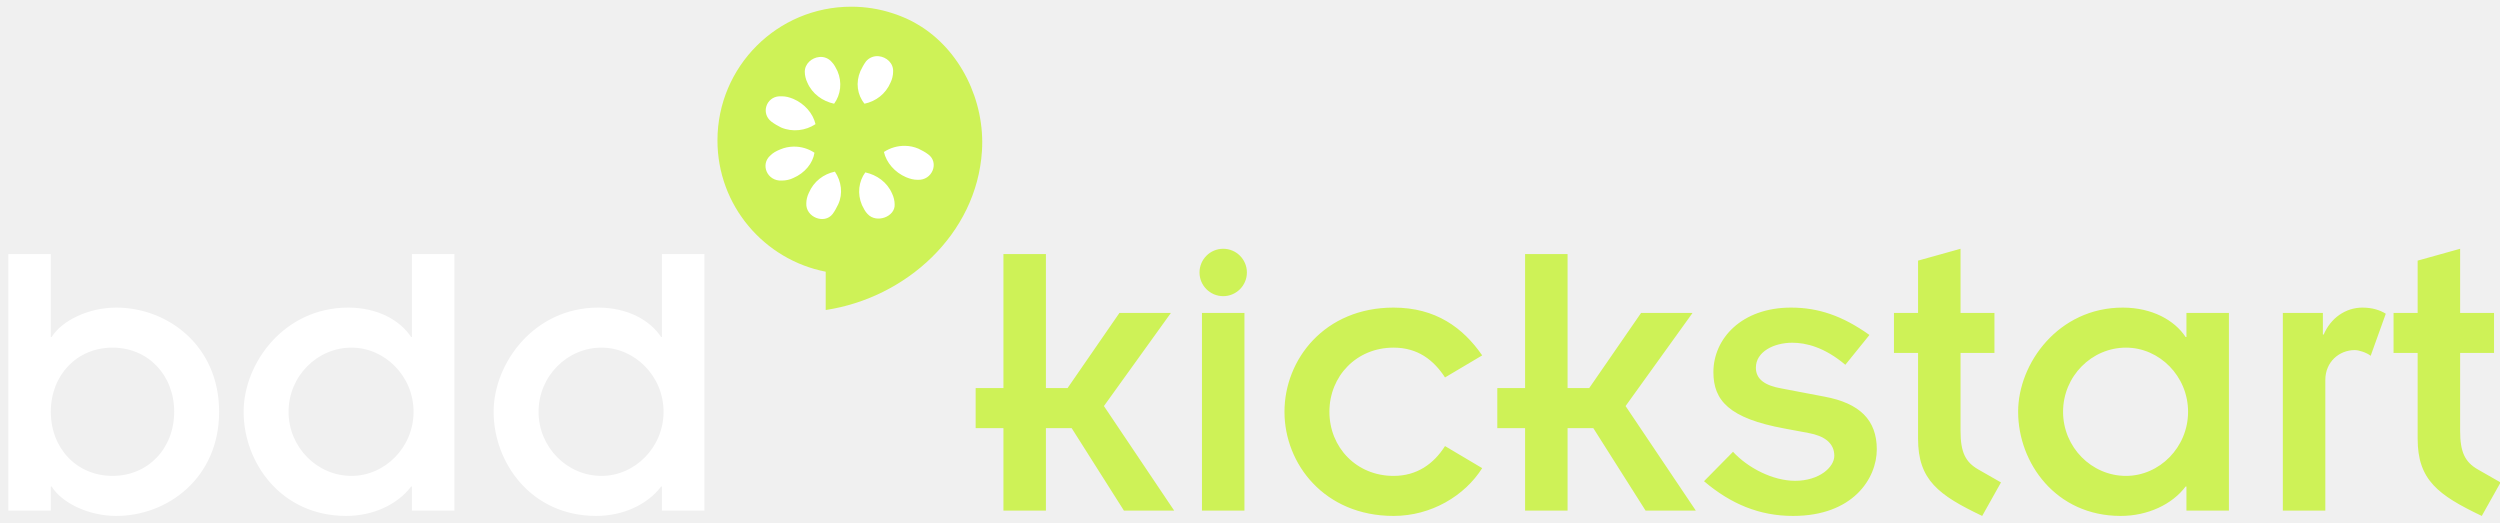
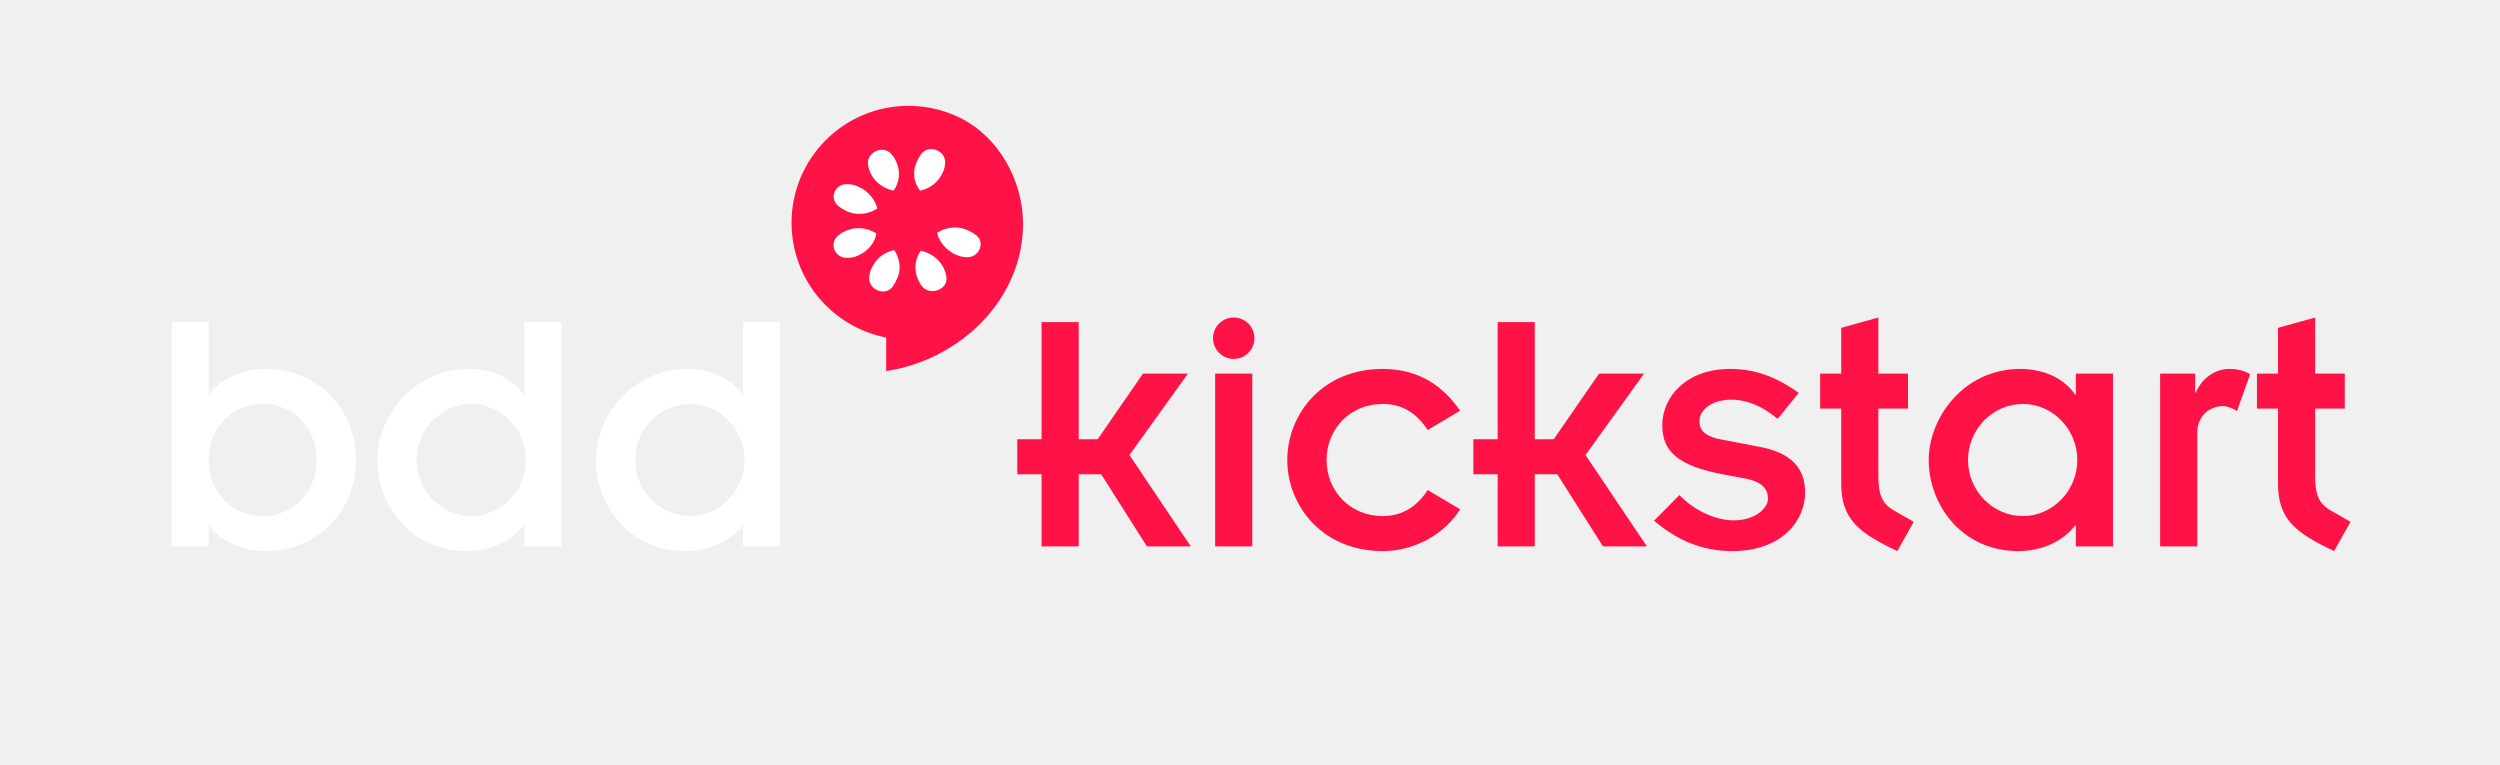
- <svg xmlns="http://www.w3.org/2000/svg" width="306" height="64" viewBox="0 0 306 64">
+ <svg xmlns="http://www.w3.org/2000/svg" width="350" height="107" viewBox="0 0 350 107">
  <g fill="none" fill-rule="evenodd">
-     <path d="M-23-14h161V90H-23z" />
-     <path d="M87.817 17.195c0 7.968 5.712 14.589 13.25 16.062v4.688c9.8-1.478 18.478-9.257 19.125-19.47.39-6.146-2.675-12.42-7.844-15.468a13.755 13.755 0 0 0-.906-.5c-.315-.155-.64-.306-.969-.437-.104-.044-.207-.084-.312-.125-.288-.107-.578-.226-.875-.313a16.246 16.246 0 0 0-5.094-.812c-9.05 0-16.375 7.324-16.375 16.375z" fill="#CEF257" fill-rule="nonzero" />
-     <path d="M107.567 6.882a1.787 1.787 0 0 0-1.562.625c-.3.4-.488.788-.688 1.188-.6 1.4-.4 2.9.5 4 1.4-.3 2.588-1.194 3.188-2.594.2-.4.312-.913.312-1.313.063-1.062-.816-1.81-1.75-1.906zm-7.281.094c-.913.087-1.781.812-1.781 1.812 0 .4.112.913.312 1.313.6 1.4 1.881 2.294 3.281 2.594.8-1.1 1.007-2.6.407-4-.2-.4-.388-.794-.688-1.094a1.757 1.757 0 0 0-1.531-.625zm-4.906 4.812c-1.577.081-2.282 2.063-.97 3.094.4.3.788.519 1.188.719 1.4.6 3.02.394 4.22-.406-.3-1.3-1.32-2.494-2.72-3.094-.5-.2-.906-.313-1.406-.313-.112-.012-.207-.005-.312 0zm15.406 6.063a4.574 4.574 0 0 0-2.594.75c.3 1.3 1.319 2.494 2.719 3.094.5.2.906.312 1.406.312 1.8.1 2.681-2.125 1.281-3.125-.4-.3-.787-.487-1.187-.687a4.32 4.32 0 0 0-1.625-.344zm-13.656.094c-.55.01-1.1.118-1.625.343-.5.2-.888.42-1.188.72-1.3 1.1-.425 3.193 1.375 3.093.5 0 1.006-.113 1.406-.313 1.4-.6 2.394-1.793 2.594-3.093a4.475 4.475 0 0 0-2.562-.75zm5.062 3.062c-1.4.3-2.587 1.194-3.187 2.594-.2.4-.313.881-.313 1.281-.1 1.7 2.219 2.613 3.219 1.313.3-.4.487-.788.687-1.188.6-1.3.394-2.8-.406-4zm3.719.094c-.8 1.1-1.006 2.6-.406 4 .2.4.387.794.687 1.094 1.1 1.2 3.413.312 3.313-1.188 0-.4-.113-.912-.313-1.312-.6-1.4-1.881-2.294-3.281-2.594z" fill="#FFF" fill-rule="nonzero" />
-     <path fill="#ffffff" d="M1.02 62.5h5.2v-2.95h.1c1.25 2 4.5 3.6 7.9 3.6 6.3 0 12.6-4.65 12.6-12.75s-6.3-12.75-12.6-12.75c-3.4 0-6.65 1.6-7.9 3.6h-.1V31.1h-5.2zm20.3-12.1c0 4.5-3.2 7.85-7.55 7.85S6.22 54.9 6.22 50.4s3.2-7.85 7.55-7.85 7.55 3.35 7.55 7.85zm29.1 12.1h5.2V31.1h-5.2v10.15h-.1c-1.35-2.05-4.1-3.6-7.7-3.6-7.85 0-12.8 6.8-12.8 12.75 0 6.25 4.6 12.75 12.55 12.75 3.3 0 6.3-1.4 7.95-3.6h.1zm-15.1-12.1c0-4.35 3.5-7.85 7.7-7.85 4.1 0 7.6 3.5 7.6 7.85s-3.5 7.85-7.6 7.85c-4.2 0-7.7-3.5-7.7-7.85zm45.7 12.1h5.2V31.1h-5.2v10.15h-.1c-1.35-2.05-4.1-3.6-7.7-3.6-7.85 0-12.8 6.8-12.8 12.75 0 6.25 4.6 12.75 12.55 12.75 3.3 0 6.3-1.4 7.95-3.6h.1zm-15.1-12.1c0-4.35 3.5-7.85 7.7-7.85 4.1 0 7.6 3.5 7.6 7.85s-3.5 7.85-7.6 7.85c-4.2 0-7.7-3.5-7.7-7.85z">
+     <path d="M0 0h161v104H0z" />
+     <path d="M127.192 14.82c-9.05 0-16.375 7.324-16.375 16.375 0 7.968 5.712 14.589 13.25 16.062v4.688c9.8-1.478 18.478-9.257 19.125-19.47.39-6.146-2.675-12.42-7.844-15.468a13.755 13.755 0 0 0-.906-.5c-.315-.155-.64-.306-.969-.437-.104-.044-.207-.084-.312-.125-.288-.107-.578-.226-.875-.313a16.246 16.246 0 0 0-5.094-.812z" fill="#FF1245" fill-rule="nonzero" />
+     <path d="M130.567 20.882a1.787 1.787 0 0 0-1.562.625c-.3.4-.488.788-.688 1.188-.6 1.4-.4 2.9.5 4 1.4-.3 2.588-1.194 3.188-2.594.2-.4.312-.913.312-1.313.063-1.062-.816-1.81-1.75-1.906zm-7.281.094c-.913.087-1.781.812-1.781 1.812 0 .4.112.913.312 1.313.6 1.4 1.881 2.294 3.281 2.594.8-1.1 1.007-2.6.407-4-.2-.4-.388-.794-.688-1.094a1.757 1.757 0 0 0-1.531-.625zm-4.906 4.812c-1.577.081-2.282 2.063-.97 3.094.4.3.788.519 1.188.719 1.4.6 3.02.394 4.22-.406-.3-1.3-1.32-2.494-2.72-3.094-.5-.2-.906-.313-1.406-.313-.112-.012-.207-.005-.312 0zm15.406 6.063a4.574 4.574 0 0 0-2.594.75c.3 1.3 1.319 2.494 2.719 3.094.5.2.906.312 1.406.312 1.8.1 2.681-2.125 1.281-3.125-.4-.3-.787-.487-1.187-.687a4.32 4.32 0 0 0-1.625-.344zm-13.656.094c-.55.01-1.1.118-1.625.343-.5.2-.888.42-1.188.72-1.3 1.1-.425 3.193 1.375 3.093.5 0 1.006-.113 1.406-.313 1.4-.6 2.394-1.793 2.594-3.093a4.475 4.475 0 0 0-2.562-.75zm5.062 3.062c-1.4.3-2.587 1.194-3.187 2.594-.2.4-.313.881-.313 1.281-.1 1.7 2.219 2.613 3.219 1.313.3-.4.487-.788.687-1.188.6-1.3.394-2.8-.406-4zm3.719.094c-.8 1.1-1.006 2.6-.406 4 .2.4.387.794.687 1.094 1.1 1.2 3.413.312 3.313-1.188 0-.4-.113-.912-.313-1.312-.6-1.4-1.881-2.294-3.281-2.594z" fill="#FFF" fill-rule="nonzero" />
+     <path fill="#ffffff" d="M24.02 76.5h5.2v-2.95h.1c1.25 2 4.5 3.6 7.9 3.6 6.3 0 12.6-4.65 12.6-12.75s-6.3-12.75-12.6-12.75c-3.4 0-6.65 1.6-7.9 3.6h-.1V45.1h-5.2zm20.3-12.1c0 4.5-3.2 7.85-7.55 7.85s-7.55-3.35-7.55-7.85 3.2-7.85 7.55-7.85 7.55 3.35 7.55 7.85zm29.1 12.1h5.2V45.1h-5.2v10.15h-.1c-1.35-2.05-4.1-3.6-7.7-3.6-7.85 0-12.8 6.8-12.8 12.75 0 6.25 4.6 12.75 12.55 12.75 3.3 0 6.3-1.4 7.95-3.6h.1zm-15.1-12.1c0-4.35 3.5-7.85 7.7-7.85 4.1 0 7.6 3.5 7.6 7.85s-3.5 7.85-7.6 7.85c-4.2 0-7.7-3.5-7.7-7.85zm45.7 12.1h5.2V45.1h-5.2v10.15h-.1c-1.35-2.05-4.1-3.6-7.7-3.6-7.85 0-12.8 6.8-12.8 12.75 0 6.25 4.6 12.75 12.55 12.75 3.3 0 6.3-1.4 7.95-3.6h.1zm-15.1-12.1c0-4.35 3.5-7.85 7.7-7.85 4.1 0 7.6 3.5 7.6 7.85s-3.5 7.85-7.6 7.85c-4.2 0-7.7-3.5-7.7-7.85z">
        </path>
-     <path fill="#CEF257" d="M122.82 62.5h5.2V52.4h3.15l6.4 10.1h6.15l-8.6-12.8 8.2-11.4h-6.3l-6.35 9.2h-2.65V31.1h-5.2v16.4h-3.4v4.9h3.4zm24.3 0h5.2V38.3h-5.2zm-.3-29.15c0 1.6 1.3 2.9 2.9 2.9 1.6 0 2.9-1.3 2.9-2.9 0-1.6-1.3-2.9-2.9-2.9-1.6 0-2.9 1.3-2.9 2.9zm34.6 10.15c-2.35-3.4-5.7-5.85-10.85-5.85-8.45 0-13.35 6.35-13.35 12.75s4.9 12.75 13.35 12.75c4.6 0 8.7-2.45 10.85-5.85l-4.55-2.7c-1.4 2.2-3.45 3.65-6.3 3.65-4.55 0-7.85-3.5-7.85-7.85s3.3-7.85 7.85-7.85c2.95 0 4.9 1.5 6.3 3.65zm5.25 19h5.2V52.4h3.15l6.4 10.1h6.15l-8.6-12.8 8.2-11.4h-6.3l-6.35 9.2h-2.65V31.1h-5.2v16.4h-3.4v4.9h3.4zm21.9-3.6c3.3 2.8 6.8 4.25 10.9 4.25 7.35 0 10.25-4.6 10.25-8.15 0-3.6-2.1-5.65-6.4-6.45l-5.25-1c-2-.35-3.15-1.1-3.15-2.55 0-1.95 2.2-3.05 4.45-3.05 1.7 0 3.95.55 6.5 2.7l2.95-3.65c-3.3-2.35-6.25-3.35-9.6-3.35-6.05 0-9.5 3.8-9.5 7.9 0 3.45 1.9 5.65 8.7 6.9l2.95.55c1.9.35 3.15 1.2 3.15 2.8 0 1.35-1.8 3.05-4.8 3.05-2.7 0-5.75-1.55-7.6-3.55zm23.25-15.7h2.95v10.5c0 5.05 2.5 6.9 7.85 9.45l2.3-4.1-2.8-1.6c-1.55-.9-2.15-2.1-2.15-4.7V43.2h4.15v-4.9h-4.15v-7.85l-5.2 1.45v6.4h-2.95zm35.8 19.3h5.2V38.3h-5.2v2.95h-.1c-1.35-2.05-4.1-3.6-7.7-3.6-7.85 0-12.8 6.8-12.8 12.75 0 6.25 4.6 12.75 12.55 12.75 3.3 0 6.3-1.4 7.95-3.6h.1zm-15.1-12.1c0-4.35 3.5-7.85 7.7-7.85 4.1 0 7.6 3.5 7.6 7.85s-3.5 7.85-7.6 7.85c-4.2 0-7.7-3.5-7.7-7.85zm26.9 12.1h5.2v-16c0-2.2 1.7-3.65 3.6-3.65.5 0 1.45.3 1.95.7l1.85-5.15c-.7-.45-1.7-.75-2.85-.75-2.1 0-3.9 1.3-4.75 3.3h-.1V38.3h-4.9zm13.55-19.3h2.95v10.5c0 5.05 2.5 6.9 7.85 9.45l2.3-4.1-2.8-1.6c-1.55-.9-2.15-2.1-2.15-4.7V43.2h4.15v-4.9h-4.15v-7.85l-5.2 1.45v6.4h-2.95z">
+     <path fill="#FF1245" d="M145.82 76.5h5.2V66.4h3.15l6.4 10.1h6.15l-8.6-12.8 8.2-11.4h-6.3l-6.35 9.2h-2.65V45.1h-5.2v16.4h-3.4v4.9h3.4zm24.3 0h5.2V52.3h-5.2zm-.3-29.15c0 1.6 1.3 2.9 2.9 2.9 1.6 0 2.9-1.3 2.9-2.9 0-1.6-1.3-2.9-2.9-2.9-1.6 0-2.9 1.3-2.9 2.9zm34.6 10.15c-2.35-3.4-5.7-5.85-10.85-5.85-8.45 0-13.35 6.35-13.35 12.75s4.9 12.75 13.35 12.75c4.6 0 8.7-2.45 10.85-5.85l-4.55-2.7c-1.4 2.2-3.45 3.65-6.3 3.65-4.55 0-7.85-3.5-7.85-7.85s3.3-7.85 7.85-7.85c2.95 0 4.9 1.5 6.3 3.65zm5.25 19h5.2V66.4h3.15l6.4 10.1h6.15l-8.6-12.8 8.2-11.4h-6.3l-6.35 9.2h-2.65V45.1h-5.2v16.4h-3.4v4.9h3.4zm21.9-3.6c3.3 2.8 6.8 4.25 10.9 4.25 7.35 0 10.25-4.6 10.25-8.15 0-3.6-2.1-5.65-6.4-6.45l-5.25-1c-2-.35-3.15-1.1-3.15-2.55 0-1.95 2.2-3.05 4.45-3.05 1.7 0 3.95.55 6.5 2.7l2.95-3.65c-3.3-2.35-6.25-3.35-9.6-3.35-6.05 0-9.5 3.8-9.5 7.9 0 3.45 1.9 5.65 8.7 6.9l2.95.55c1.9.35 3.15 1.2 3.15 2.8 0 1.35-1.8 3.05-4.8 3.05-2.7 0-5.75-1.55-7.6-3.55zm23.25-15.7h2.95v10.5c0 5.05 2.5 6.9 7.85 9.45l2.3-4.1-2.8-1.6c-1.55-.9-2.15-2.1-2.15-4.7V57.2h4.15v-4.9h-4.15v-7.85l-5.2 1.45v6.4h-2.95zm35.8 19.3h5.2V52.3h-5.2v2.95h-.1c-1.35-2.05-4.1-3.6-7.7-3.6-7.85 0-12.8 6.8-12.8 12.75 0 6.25 4.6 12.75 12.55 12.75 3.3 0 6.3-1.4 7.95-3.6h.1zm-15.1-12.1c0-4.35 3.5-7.85 7.7-7.85 4.1 0 7.6 3.5 7.6 7.85s-3.5 7.85-7.6 7.85c-4.2 0-7.7-3.5-7.7-7.85zm26.9 12.1h5.2v-16c0-2.2 1.7-3.65 3.6-3.65.5 0 1.45.3 1.95.7l1.85-5.15c-.7-.45-1.7-.75-2.85-.75-2.1 0-3.9 1.3-4.75 3.3h-.1V52.3h-4.9zm13.55-19.3h2.95v10.5c0 5.05 2.5 6.9 7.85 9.45l2.3-4.1-2.8-1.6c-1.55-.9-2.15-2.1-2.15-4.7V57.2h4.15v-4.9h-4.15v-7.85l-5.2 1.45v6.4h-2.95z">
        </path>
  </g>
</svg>
